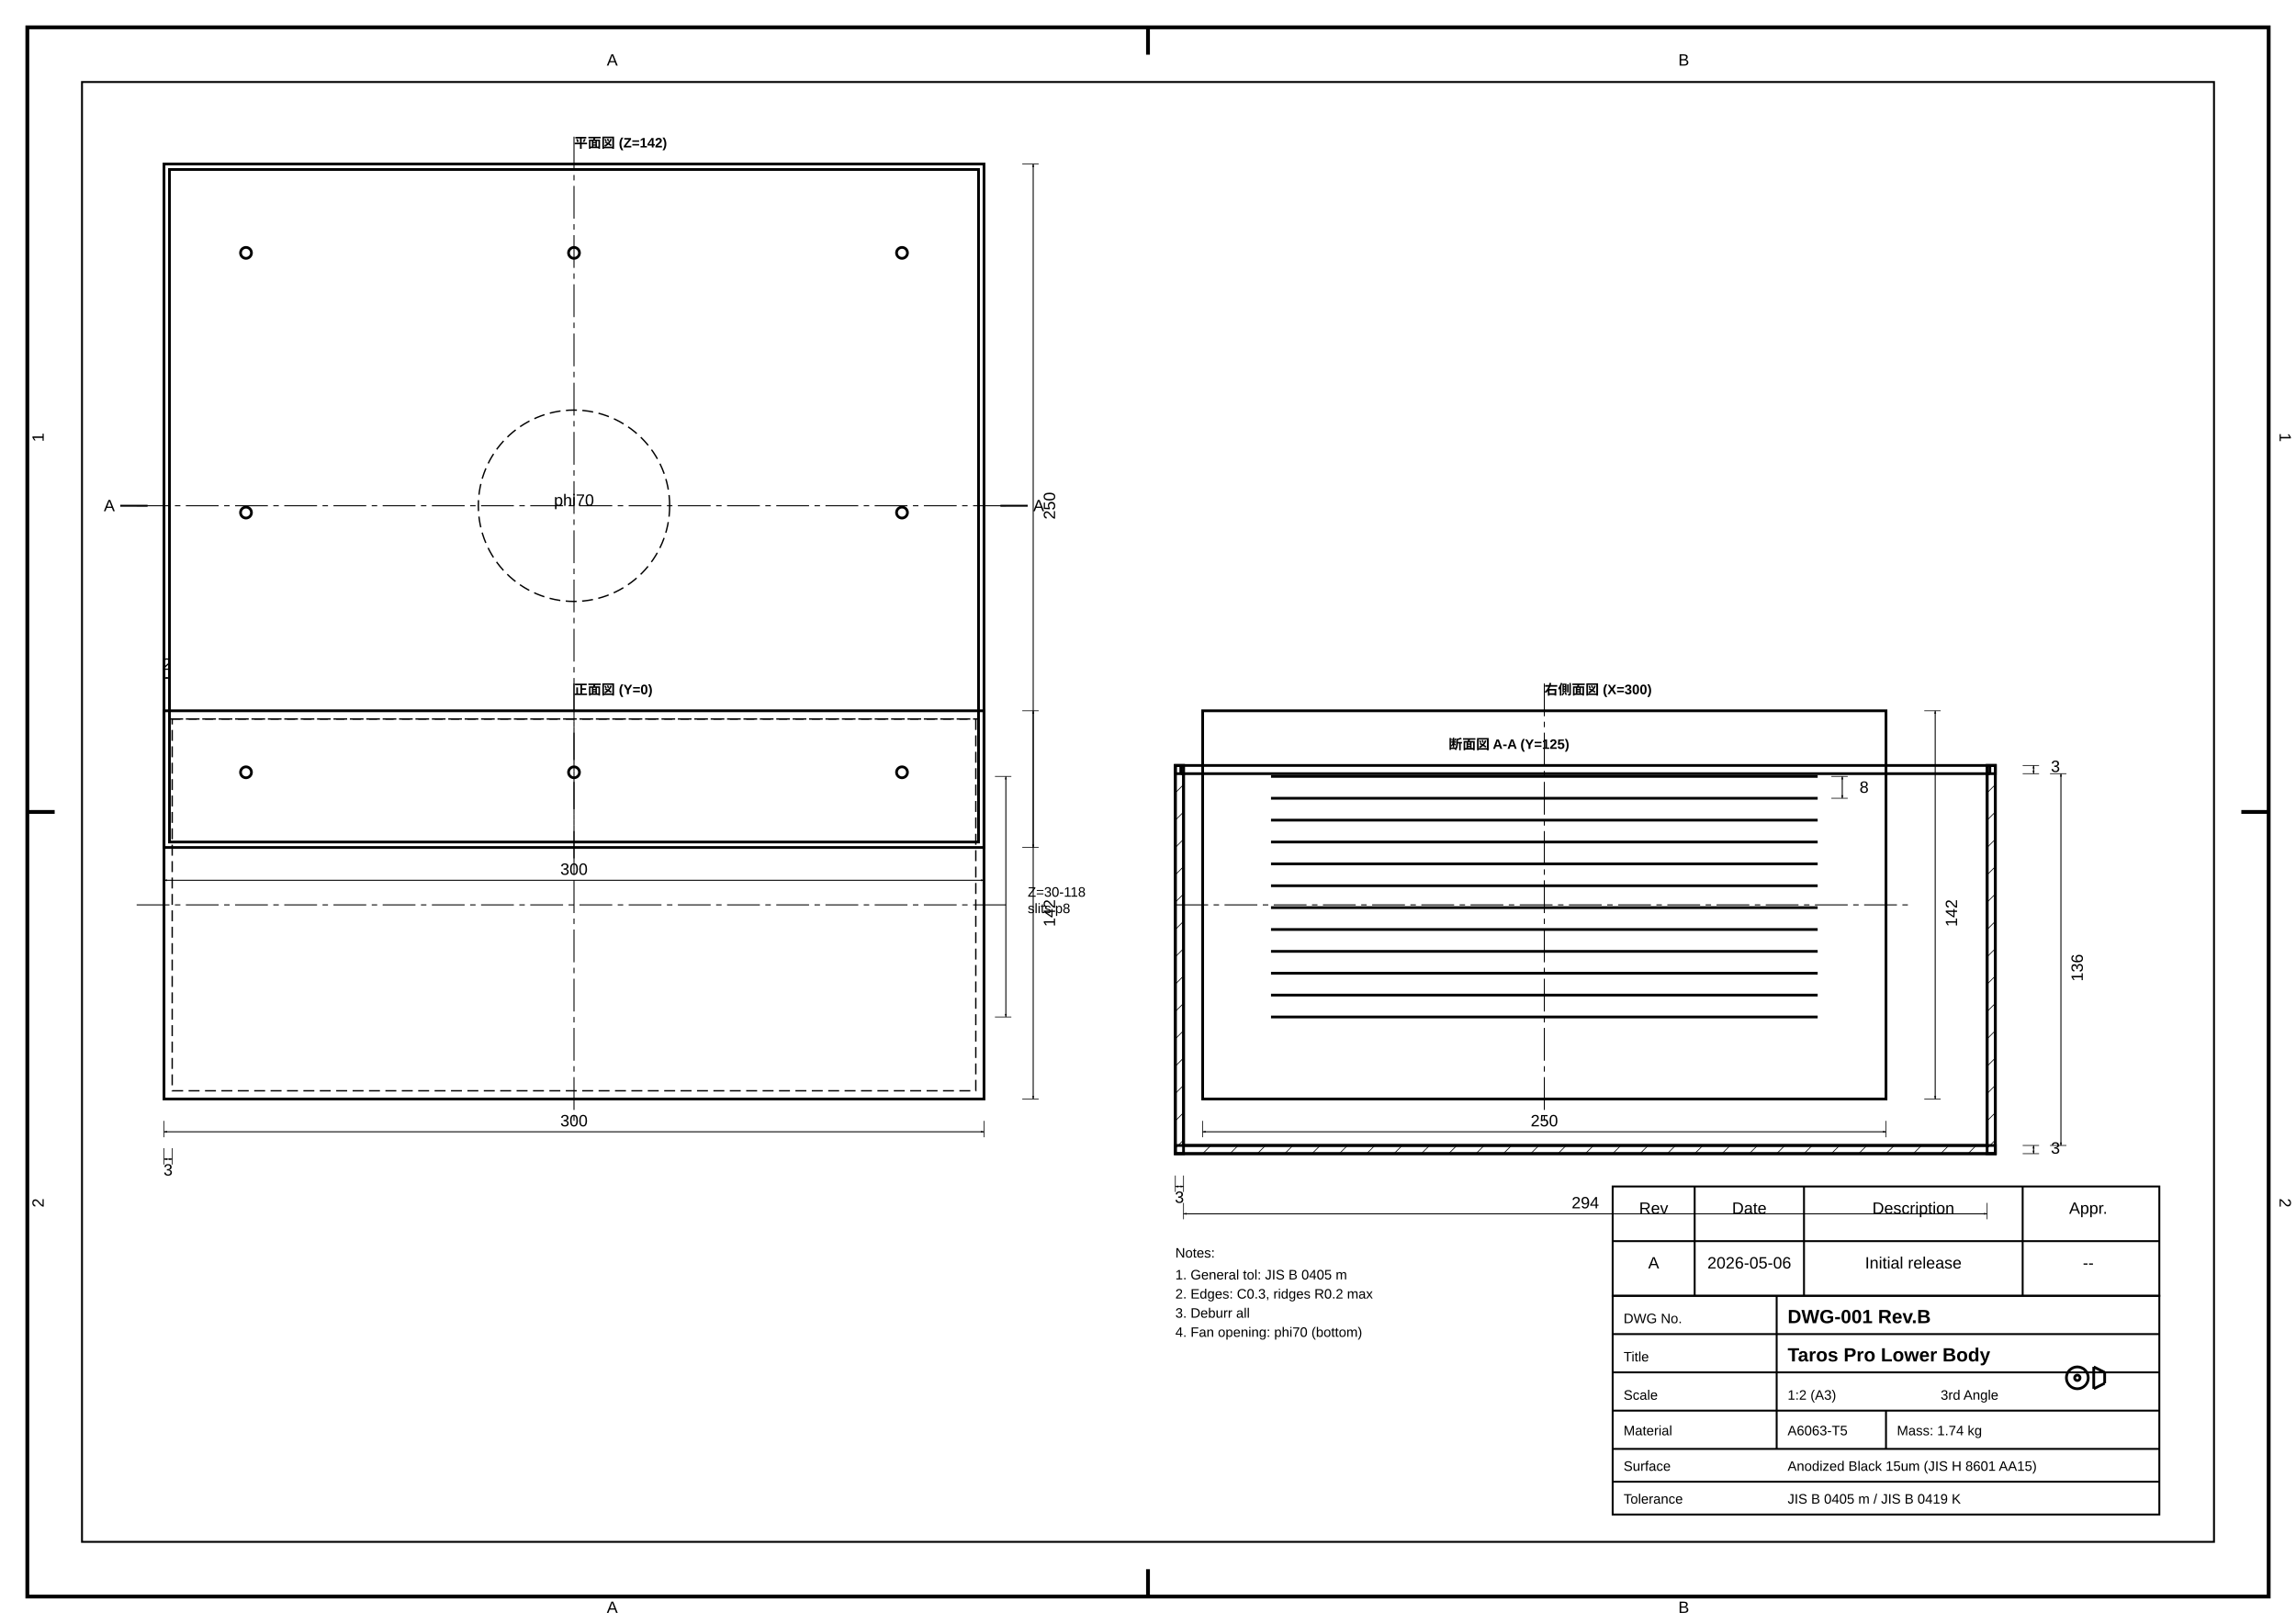
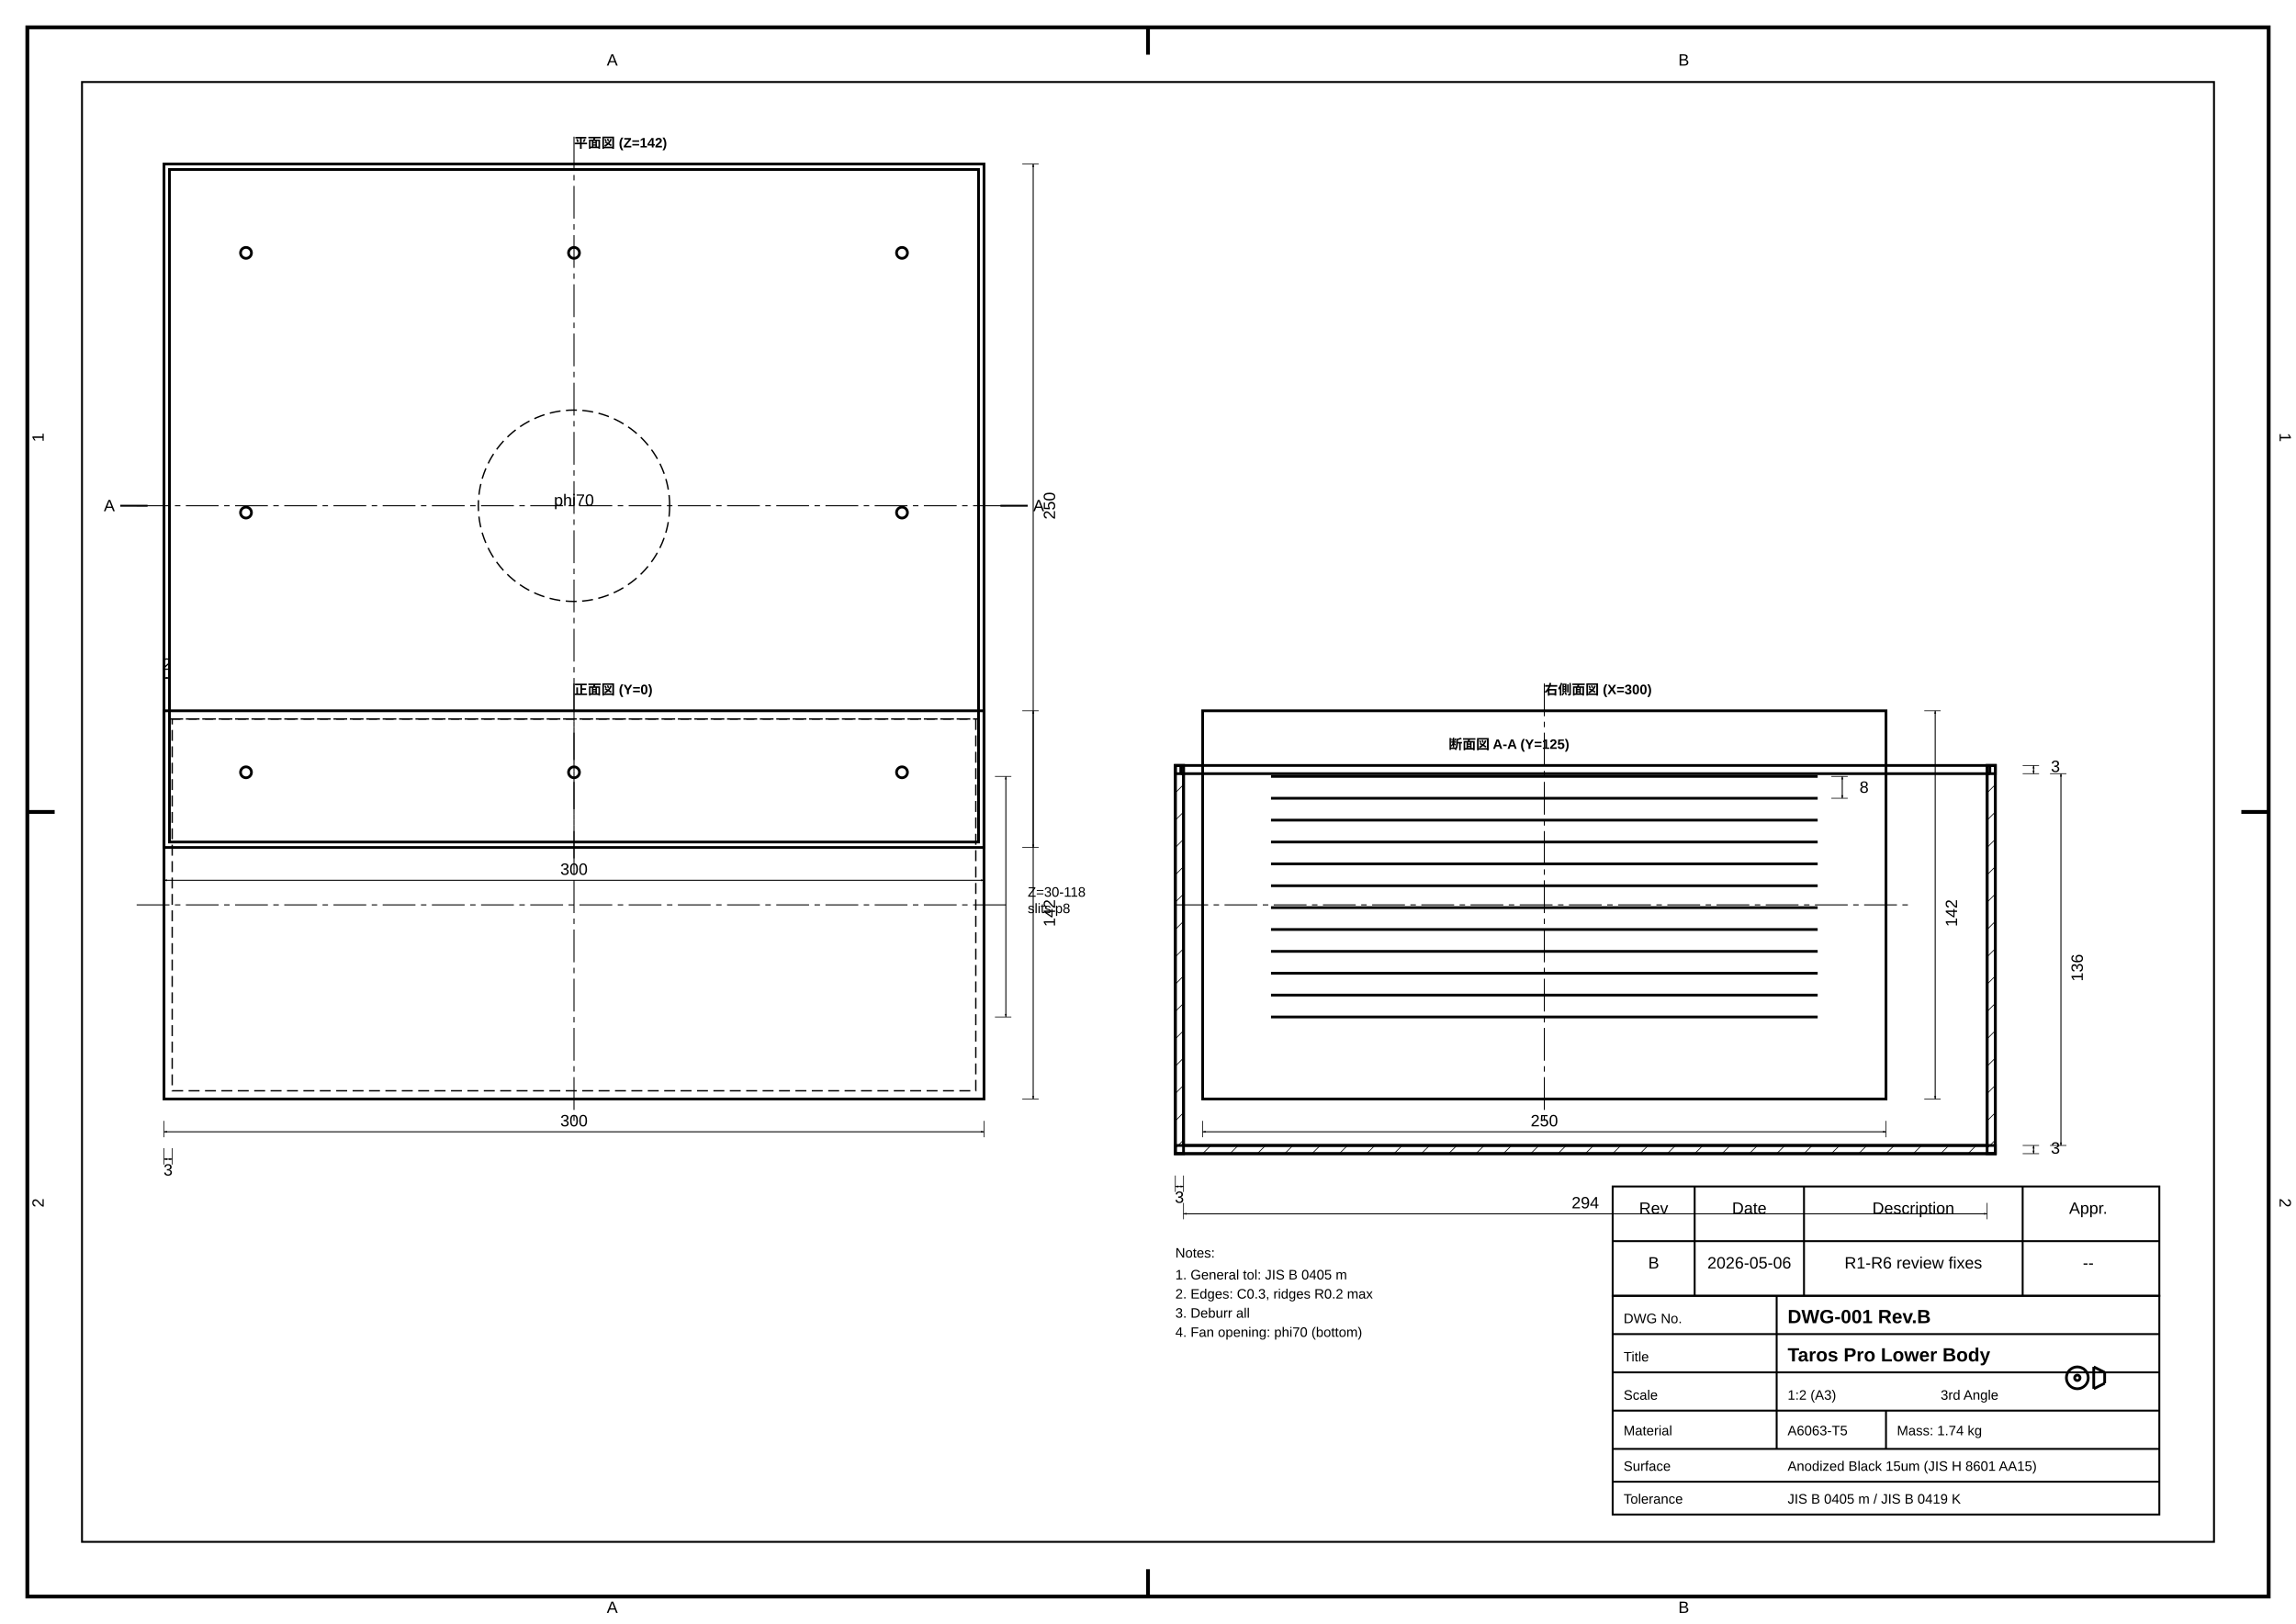
<svg xmlns="http://www.w3.org/2000/svg" viewBox="0 0 420 297" width="420mm" height="297mm">
  <defs>
    <marker id="arrow-start" markerWidth="3" markerHeight="2" refX="0" refY="1" orient="auto">
      <polygon points="3,0 0,1 3,2" fill="black" />
    </marker>
    <marker id="arrow-end" markerWidth="3" markerHeight="2" refX="3" refY="1" orient="auto">
      <polygon points="0,0 3,1 0,2" fill="black" />
    </marker>
    <style>
      .outline { stroke: black; stroke-width: 0.5; fill: none; }
      .hidden { stroke: black; stroke-width: 0.25; fill: none; stroke-dasharray: 2,1; }
      .center { stroke: black; stroke-width: 0.18; fill: none; stroke-dasharray: 6,1,1,1; }
      .dimension { stroke: black; stroke-width: 0.18; fill: none; }
      .dim-line { stroke: black; stroke-width: 0.18; fill: none; marker-start: url(#arrow-start); marker-end: url(#arrow-end); }
      .ext-line { stroke: black; stroke-width: 0.13; fill: none; }
      .cutting { stroke: black; stroke-width: 0.35; fill: none; stroke-dasharray: 8,2,1,2; }
      .hatch { stroke: black; stroke-width: 0.13; fill: none; }
      .frame { stroke: black; stroke-width: 0.7; fill: none; }
      .frame-inner { stroke: black; stroke-width: 0.35; fill: none; }
      .title-box { stroke: black; stroke-width: 0.35; fill: none; }
      .text-dim { font-family: Arial, sans-serif; font-size: 3px; text-anchor: middle; }
      .text-note { font-family: Arial, sans-serif; font-size: 2.5px; text-anchor: start; }
      .text-title { font-family: Arial, sans-serif; font-size: 3.5px; text-anchor: start; font-weight: bold; }
      .text-title-sm { font-family: Arial, sans-serif; font-size: 2.5px; text-anchor: start; }
      .text-zone { font-family: Arial, sans-serif; font-size: 3px; text-anchor: middle; }
    </style>
  </defs>
  <rect x="5" y="5" width="410" height="287" class="frame" />
  <rect x="15" y="15" width="390" height="267" class="frame-inner" />
  <line x1="210" y1="5" x2="210" y2="10" class="frame" />
  <line x1="210" y1="287" x2="210" y2="292" class="frame" />
  <line x1="5" y1="148.5" x2="10" y2="148.5" class="frame" />
  <line x1="410" y1="148.5" x2="415" y2="148.5" class="frame" />
  <text x="112" y="12" class="text-zone">A</text>
  <text x="308" y="12" class="text-zone">B</text>
  <text x="112" y="295" class="text-zone">A</text>
  <text x="308" y="295" class="text-zone">B</text>
  <text x="8" y="80" class="text-zone" transform="rotate(-90,8,80)">1</text>
  <text x="8" y="220" class="text-zone" transform="rotate(-90,8,220)">2</text>
  <text x="417" y="80" class="text-zone" transform="rotate(90,417,80)">1</text>
  <text x="417" y="220" class="text-zone" transform="rotate(90,417,220)">2</text>
  <g id="front-view" transform="translate(30, 130)">
    <text x="75" y="-3" class="text-note" text-anchor="middle" font-weight="bold">正面図 (Y=0)</text>
    <rect x="0" y="0" width="150" height="71" class="outline" />
    <rect x="1.5" y="1.5" width="147" height="68" class="hidden" />
    <line x1="1" y1="1.5" x2="149" y2="1.5" class="hidden" />
    <line x1="75" y1="-5" x2="75" y2="76" class="center" />
    <line x1="-5" y1="35.5" x2="155" y2="35.5" class="center" />
    <line x1="0" y1="78" x2="0" y2="75" class="ext-line" />
    <line x1="150" y1="78" x2="150" y2="75" class="ext-line" />
    <line x1="0" y1="77" x2="150" y2="77" class="dim-line" />
    <text x="75" y="76" class="text-dim">300</text>
    <line x1="157" y1="0" x2="160" y2="0" class="ext-line" />
    <line x1="157" y1="71" x2="160" y2="71" class="ext-line" />
    <line x1="159" y1="0" x2="159" y2="71" class="dim-line" />
    <text x="163" y="37" class="text-dim" transform="rotate(-90,163,37)">142</text>
    <line x1="0" y1="83" x2="0" y2="80" class="ext-line" />
    <line x1="1.5" y1="83" x2="1.5" y2="80" class="ext-line" />
    <line x1="0" y1="82" x2="1.5" y2="82" class="dim-line" />
    <text x="0.75" y="85" class="text-dim" font-size="2px">3</text>
    <line x1="0" y1="-4" x2="0" y2="-7" class="ext-line" />
    <line x1="1" y1="-4" x2="1" y2="-7" class="ext-line" />
    <line x1="0" y1="-6" x2="1" y2="-6" class="dim-line" />
    <text x="0.5" y="-7.5" class="text-dim" font-size="2px">2</text>
    <line x1="152" y1="12" x2="155" y2="12" class="ext-line" />
    <line x1="152" y1="56" x2="155" y2="56" class="ext-line" />
    <line x1="154" y1="12" x2="154" y2="56" class="dim-line" />
    <text x="158" y="34" class="text-note" font-size="2px">Z=30-118</text>
    <text x="158" y="37" class="text-note" font-size="2px">slits p8</text>
  </g>
  <g id="right-side-view" transform="translate(220, 130)">
    <text x="62.5" y="-3" class="text-note" text-anchor="middle" font-weight="bold">右側面図 (X=300)</text>
    <rect x="0" y="0" width="125" height="71" class="outline" />
    <g class="outline" stroke-width="0.25">
      <line x1="12.5" y1="56" x2="112.5" y2="56" />
      <line x1="12.5" y1="52" x2="112.5" y2="52" />
      <line x1="12.5" y1="48" x2="112.5" y2="48" />
      <line x1="12.5" y1="44" x2="112.5" y2="44" />
      <line x1="12.5" y1="40" x2="112.5" y2="40" />
      <line x1="12.5" y1="36" x2="112.5" y2="36" />
      <line x1="12.5" y1="32" x2="112.5" y2="32" />
      <line x1="12.5" y1="28" x2="112.5" y2="28" />
      <line x1="12.5" y1="24" x2="112.5" y2="24" />
      <line x1="12.5" y1="20" x2="112.5" y2="20" />
      <line x1="12.5" y1="16" x2="112.5" y2="16" />
      <line x1="12.5" y1="12" x2="112.5" y2="12" />
    </g>
    <line x1="62.5" y1="-5" x2="62.5" y2="76" class="center" />
    <line x1="-5" y1="35.5" x2="130" y2="35.5" class="center" />
    <line x1="0" y1="78" x2="0" y2="75" class="ext-line" />
    <line x1="125" y1="78" x2="125" y2="75" class="ext-line" />
    <line x1="0" y1="77" x2="125" y2="77" class="dim-line" />
    <text x="62.5" y="76" class="text-dim">250</text>
    <line x1="132" y1="0" x2="135" y2="0" class="ext-line" />
    <line x1="132" y1="71" x2="135" y2="71" class="ext-line" />
    <line x1="134" y1="0" x2="134" y2="71" class="dim-line" />
    <text x="138" y="37" class="text-dim" transform="rotate(-90,138,37)">142</text>
    <line x1="115" y1="12" x2="118" y2="12" class="ext-line" />
    <line x1="115" y1="16" x2="118" y2="16" class="ext-line" />
    <line x1="117" y1="12" x2="117" y2="16" class="dim-line" />
    <text x="121" y="15" class="text-dim" font-size="2px">8</text>
  </g>
  <g id="plan-view" transform="translate(30, 30)">
    <text x="75" y="-3" class="text-note" text-anchor="middle" font-weight="bold">平面図 (Z=142)</text>
    <rect x="0" y="0" width="150" height="125" class="outline" />
    <rect x="1" y="1" width="148" height="123" class="outline" stroke-width="0.25" />
    <circle cx="15" cy="16.25" r="1" class="outline" stroke-width="0.25" />
    <circle cx="75" cy="16.25" r="1" class="outline" stroke-width="0.25" />
    <circle cx="135" cy="16.25" r="1" class="outline" stroke-width="0.25" />
    <circle cx="15" cy="63.75" r="1" class="outline" stroke-width="0.25" />
    <circle cx="135" cy="63.75" r="1" class="outline" stroke-width="0.25" />
    <circle cx="15" cy="111.25" r="1" class="outline" stroke-width="0.25" />
    <circle cx="75" cy="111.25" r="1" class="outline" stroke-width="0.25" />
    <circle cx="135" cy="111.25" r="1" class="outline" stroke-width="0.25" />
    <line x1="75" y1="-5" x2="75" y2="130" class="center" />
    <line x1="-5" y1="62.5" x2="155" y2="62.5" class="center" />
    <circle cx="75" cy="62.5" r="17.5" class="hidden" />
    <text x="75" y="62.5" class="text-dim" font-size="2px">phi70</text>
    <line x1="0" y1="132" x2="0" y2="129" class="ext-line" />
    <line x1="150" y1="132" x2="150" y2="129" class="ext-line" />
    <line x1="0" y1="131" x2="150" y2="131" class="dim-line" />
    <text x="75" y="130" class="text-dim">300</text>
    <line x1="157" y1="0" x2="160" y2="0" class="ext-line" />
    <line x1="157" y1="125" x2="160" y2="125" class="ext-line" />
    <line x1="159" y1="0" x2="159" y2="125" class="dim-line" />
    <text x="163" y="62.5" class="text-dim" transform="rotate(-90,163,62.5)">250</text>
    <line x1="-8" y1="62.5" x2="-3" y2="62.5" class="cutting" />
    <line x1="153" y1="62.5" x2="158" y2="62.5" class="cutting" />
    <text x="-10" y="63.5" class="text-dim" font-size="3px" text-anchor="end">A</text>
    <text x="160" y="63.5" class="text-dim" font-size="3px" text-anchor="start">A</text>
  </g>
  <g id="section-aa" transform="translate(215, 140)">
    <text x="50" y="-3" class="text-note" text-anchor="middle" font-weight="bold">断面図 A-A (Y=125)</text>
    <rect x="0" y="0" width="150" height="71" class="outline" />
    <rect x="0" y="69.5" width="150" height="1.5" class="outline" fill="none" />
    <rect x="0" y="0" width="1.5" height="71" class="outline" fill="none" />
    <rect x="148.5" y="0" width="1.5" height="71" class="outline" fill="none" />
    <rect x="0" y="0" width="1.5" height="1.5" class="outline" fill="none" />
    <rect x="148.5" y="0" width="1.5" height="1.5" class="outline" fill="none" />
    <g class="hatch">
      <line x1="0" y1="5" x2="1.5" y2="3.5" />
      <line x1="0" y1="10" x2="1.5" y2="8.5" />
      <line x1="0" y1="15" x2="1.5" y2="13.5" />
      <line x1="0" y1="20" x2="1.5" y2="18.5" />
      <line x1="0" y1="25" x2="1.5" y2="23.5" />
      <line x1="0" y1="30" x2="1.5" y2="28.5" />
      <line x1="0" y1="35" x2="1.5" y2="33.5" />
      <line x1="0" y1="40" x2="1.5" y2="38.5" />
      <line x1="0" y1="45" x2="1.5" y2="43.5" />
      <line x1="0" y1="50" x2="1.5" y2="48.5" />
      <line x1="0" y1="55" x2="1.5" y2="53.5" />
      <line x1="0" y1="60" x2="1.5" y2="58.5" />
      <line x1="0" y1="65" x2="1.5" y2="63.5" />
      <line x1="0" y1="70" x2="1.5" y2="68.5" />
      <line x1="148.5" y1="5" x2="150" y2="3.5" />
      <line x1="148.5" y1="10" x2="150" y2="8.5" />
      <line x1="148.5" y1="15" x2="150" y2="13.5" />
      <line x1="148.5" y1="20" x2="150" y2="18.5" />
      <line x1="148.5" y1="25" x2="150" y2="23.5" />
      <line x1="148.5" y1="30" x2="150" y2="28.5" />
      <line x1="148.5" y1="35" x2="150" y2="33.5" />
      <line x1="148.5" y1="40" x2="150" y2="38.5" />
      <line x1="148.5" y1="45" x2="150" y2="43.5" />
      <line x1="148.5" y1="50" x2="150" y2="48.5" />
      <line x1="148.5" y1="55" x2="150" y2="53.5" />
      <line x1="148.5" y1="60" x2="150" y2="58.5" />
      <line x1="148.5" y1="65" x2="150" y2="63.5" />
      <line x1="148.5" y1="70" x2="150" y2="68.5" />
      <line x1="5" y1="71" x2="6.5" y2="69.5" />
      <line x1="10" y1="71" x2="11.5" y2="69.5" />
      <line x1="15" y1="71" x2="16.5" y2="69.5" />
      <line x1="20" y1="71" x2="21.5" y2="69.5" />
      <line x1="25" y1="71" x2="26.5" y2="69.5" />
      <line x1="30" y1="71" x2="31.5" y2="69.5" />
      <line x1="35" y1="71" x2="36.5" y2="69.5" />
      <line x1="40" y1="71" x2="41.5" y2="69.5" />
      <line x1="45" y1="71" x2="46.5" y2="69.5" />
      <line x1="50" y1="71" x2="51.5" y2="69.5" />
      <line x1="55" y1="71" x2="56.5" y2="69.5" />
      <line x1="60" y1="71" x2="61.5" y2="69.5" />
      <line x1="65" y1="71" x2="66.5" y2="69.5" />
      <line x1="70" y1="71" x2="71.5" y2="69.5" />
      <line x1="75" y1="71" x2="76.5" y2="69.5" />
      <line x1="80" y1="71" x2="81.5" y2="69.5" />
      <line x1="85" y1="71" x2="86.5" y2="69.5" />
      <line x1="90" y1="71" x2="91.5" y2="69.5" />
      <line x1="95" y1="71" x2="96.5" y2="69.5" />
      <line x1="100" y1="71" x2="101.5" y2="69.5" />
      <line x1="105" y1="71" x2="106.5" y2="69.5" />
      <line x1="110" y1="71" x2="111.5" y2="69.5" />
      <line x1="115" y1="71" x2="116.5" y2="69.5" />
      <line x1="120" y1="71" x2="121.5" y2="69.5" />
      <line x1="125" y1="71" x2="126.5" y2="69.5" />
      <line x1="130" y1="71" x2="131.5" y2="69.5" />
      <line x1="135" y1="71" x2="136.5" y2="69.5" />
      <line x1="140" y1="71" x2="141.5" y2="69.5" />
      <line x1="145" y1="71" x2="146.5" y2="69.5" />
    </g>
    <line x1="1.5" y1="1.5" x2="148.5" y2="1.5" class="outline" stroke-width="0.25" />
    <line x1="1.5" y1="1.5" x2="1.5" y2="69.5" class="outline" stroke-width="0.25" />
    <line x1="148.5" y1="1.5" x2="148.5" y2="69.5" class="outline" stroke-width="0.25" />
    <line x1="1.5" y1="69.5" x2="148.5" y2="69.5" class="outline" stroke-width="0.25" />
    <line x1="1" y1="0" x2="1" y2="1.5" class="outline" stroke-width="0.25" />
    <line x1="149" y1="0" x2="149" y2="1.5" class="outline" stroke-width="0.25" />
    <line x1="1" y1="1.5" x2="1.5" y2="1.5" class="outline" stroke-width="0.25" />
    <line x1="149" y1="1.5" x2="148.5" y2="1.5" class="outline" stroke-width="0.25" />
    <line x1="0" y1="78" x2="0" y2="75" class="ext-line" />
    <line x1="1.5" y1="78" x2="1.5" y2="75" class="ext-line" />
    <line x1="0" y1="77" x2="1.5" y2="77" class="dim-line" />
    <text x="0.75" y="80" class="text-dim" font-size="2px">3</text>
    <line x1="1.5" y1="83" x2="1.5" y2="80" class="ext-line" />
    <line x1="148.5" y1="83" x2="148.5" y2="80" class="ext-line" />
    <line x1="1.5" y1="82" x2="148.5" y2="82" class="dim-line" />
    <text x="75" y="81" class="text-dim">294</text>
    <line x1="155" y1="69.5" x2="158" y2="69.5" class="ext-line" />
    <line x1="155" y1="71" x2="158" y2="71" class="ext-line" />
    <line x1="157" y1="69.5" x2="157" y2="71" class="dim-line" />
    <text x="161" y="71" class="text-dim" font-size="2px">3</text>
    <line x1="155" y1="0" x2="158" y2="0" class="ext-line" />
    <line x1="155" y1="1.5" x2="158" y2="1.5" class="ext-line" />
    <line x1="157" y1="0" x2="157" y2="1.5" class="dim-line" />
    <text x="161" y="1.2" class="text-dim" font-size="2px">3</text>
    <line x1="160" y1="1.5" x2="163" y2="1.5" class="ext-line" />
    <line x1="160" y1="69.5" x2="163" y2="69.5" class="ext-line" />
    <line x1="162" y1="1.5" x2="162" y2="69.5" class="dim-line" />
    <text x="166" y="37" class="text-dim" transform="rotate(-90,166,37)">136</text>
  </g>
  <g id="title-block" transform="translate(295, 237)">
    <rect x="0" y="-20" width="100" height="20" class="title-box" />
    <line x1="0" y1="-10" x2="100" y2="-10" class="title-box" />
    <line x1="15" y1="-20" x2="15" y2="0" class="title-box" />
    <line x1="35" y1="-20" x2="35" y2="0" class="title-box" />
    <line x1="75" y1="-20" x2="75" y2="0" class="title-box" />
    <text x="7.5" y="-15" class="text-dim" font-size="2px">Rev</text>
    <text x="25" y="-15" class="text-dim" font-size="2px">Date</text>
    <text x="55" y="-15" class="text-dim" font-size="2px">Description</text>
    <text x="87" y="-15" class="text-dim" font-size="2px">Appr.</text>
-     <text x="7.5" y="-5" class="text-dim" font-size="2px">A</text>
+     <text x="7.5" y="-5" class="text-dim" font-size="2px">B</text>
    <text x="25" y="-5" class="text-dim" font-size="2px">2026-05-06</text>
-     <text x="55" y="-5" class="text-dim" font-size="2px">Initial release</text>
+     <text x="55" y="-5" class="text-dim" font-size="2px">R1-R6 review fixes</text>
    <text x="87" y="-5" class="text-dim" font-size="2px">--</text>
    <rect x="0" y="0" width="100" height="40" class="title-box" />
    <line x1="0" y1="7" x2="100" y2="7" class="title-box" />
    <line x1="0" y1="14" x2="100" y2="14" class="title-box" />
    <line x1="0" y1="21" x2="100" y2="21" class="title-box" />
    <line x1="0" y1="28" x2="100" y2="28" class="title-box" />
    <line x1="0" y1="34" x2="100" y2="34" class="title-box" />
    <line x1="30" y1="0" x2="30" y2="28" class="title-box" />
    <line x1="50" y1="21" x2="50" y2="28" class="title-box" />
    <text x="2" y="5" class="text-title-sm">DWG No.</text>
    <text x="32" y="5" class="text-title">DWG-001 Rev.B</text>
    <text x="2" y="12" class="text-title-sm">Title</text>
    <text x="32" y="12" class="text-title">Taros Pro Lower Body</text>
    <text x="2" y="19" class="text-title-sm">Scale</text>
    <text x="32" y="19" class="text-title-sm">1:2 (A3)</text>
    <text x="60" y="19" class="text-title-sm">3rd Angle</text>
    <text x="2" y="25.5" class="text-title-sm">Material</text>
    <text x="32" y="25.5" class="text-title-sm">A6063-T5</text>
    <text x="52" y="25.5" class="text-title-sm">Mass: 1.74 kg</text>
    <text x="2" y="32" class="text-title-sm">Surface</text>
    <text x="32" y="32" class="text-title-sm">Anodized Black 15um (JIS H 8601 AA15)</text>
    <text x="2" y="38" class="text-title-sm">Tolerance</text>
    <text x="32" y="38" class="text-title-sm">JIS B 0405 m / JIS B 0419 K</text>
    <g transform="translate(85, 15)">
      <circle cx="0" cy="0" r="2" class="outline" stroke-width="0.2" />
      <circle cx="0" cy="0" r="0.5" class="outline" stroke-width="0.2" fill="black" />
      <line x1="3" y1="-2" x2="3" y2="2" class="outline" stroke-width="0.2" />
      <line x1="3" y1="-2" x2="5" y2="-1" class="outline" stroke-width="0.2" />
      <line x1="3" y1="2" x2="5" y2="1" class="outline" stroke-width="0.2" />
      <line x1="5" y1="-1" x2="5" y2="1" class="outline" stroke-width="0.2" />
    </g>
  </g>
  <g transform="translate(215, 230)">
    <text x="0" y="0" class="text-note" font-size="2px">Notes:</text>
    <text x="0" y="4" class="text-note" font-size="2px">1. General tol: JIS B 0405 m</text>
    <text x="0" y="7.5" class="text-note" font-size="2px">2. Edges: C0.3, ridges R0.2 max</text>
    <text x="0" y="11" class="text-note" font-size="2px">3. Deburr all</text>
    <text x="0" y="14.5" class="text-note" font-size="2px">4. Fan opening: phi70 (bottom)</text>
  </g>
</svg>
